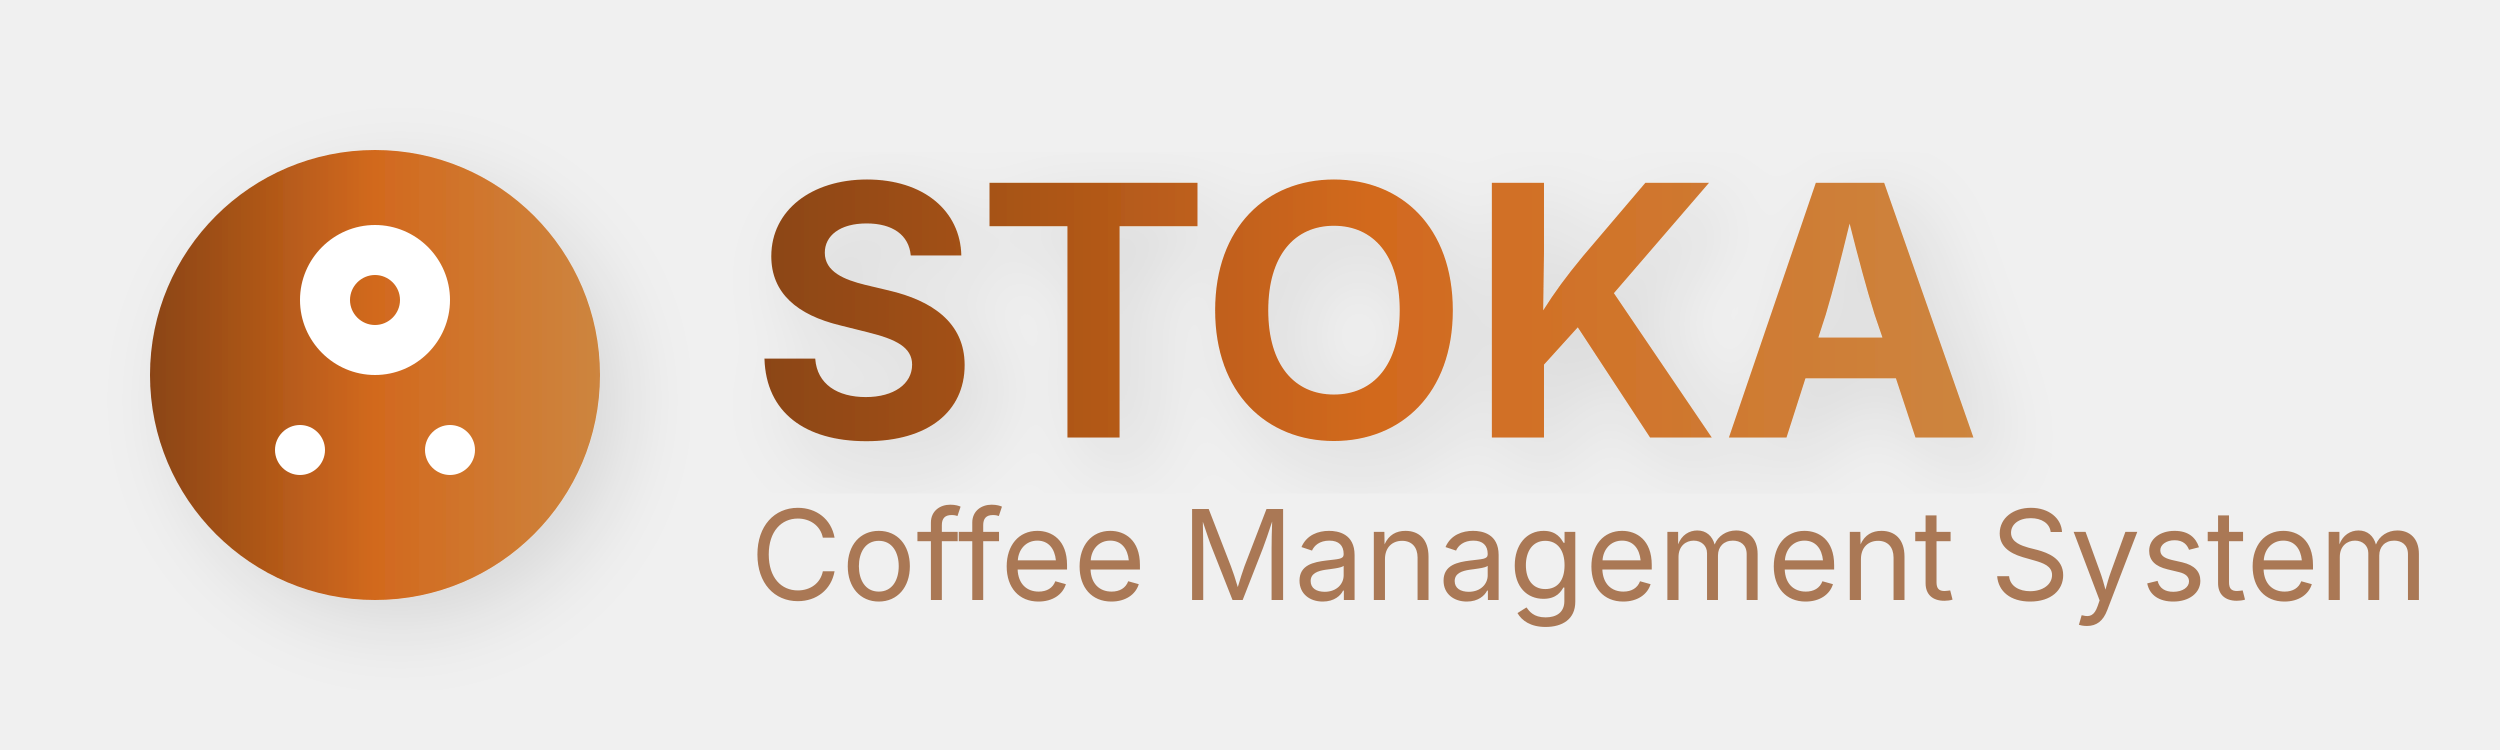
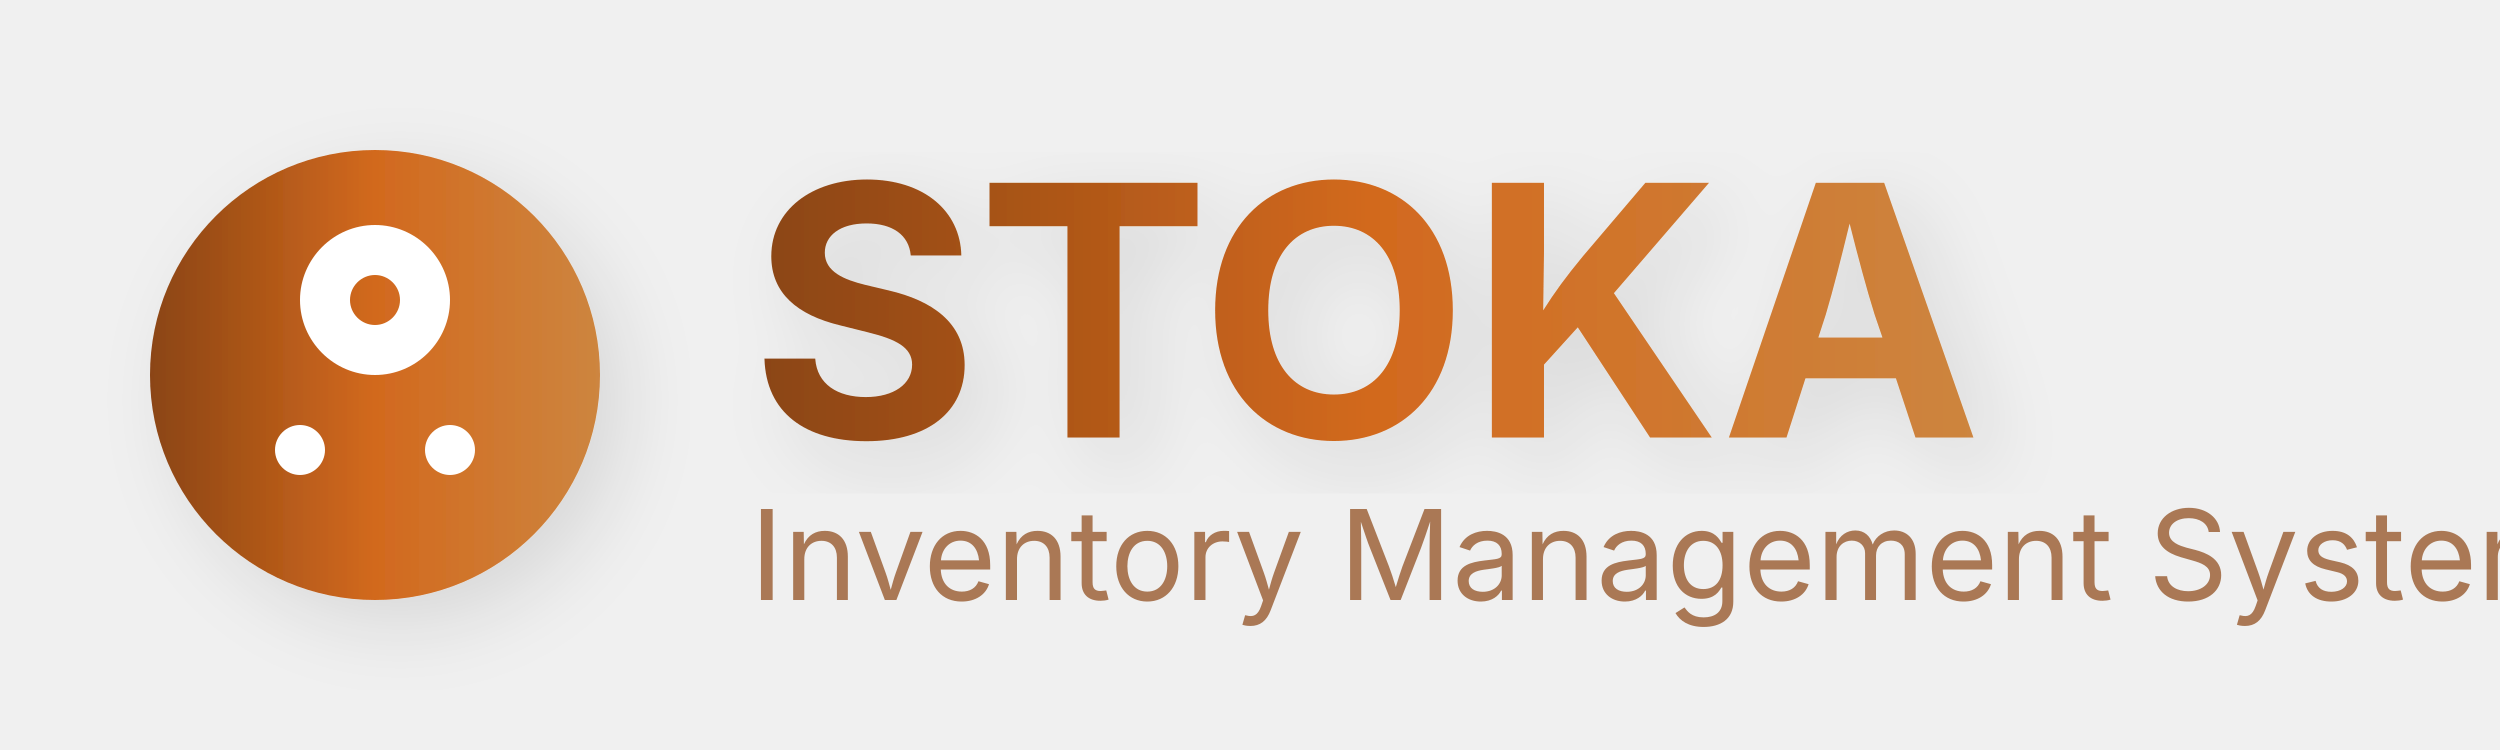
<svg xmlns="http://www.w3.org/2000/svg" width="200" height="60" viewBox="0 0 200 60" fill="none">
  <defs>
    <linearGradient id="logoGradient" x1="0%" y1="0%" x2="100%" y2="0%">
      <stop offset="0%" style="stop-color:#8B4513;stop-opacity:1" />
      <stop offset="50%" style="stop-color:#D2691E;stop-opacity:1" />
      <stop offset="100%" style="stop-color:#CD853F;stop-opacity:1" />
    </linearGradient>
    <filter id="shadow" x="-20%" y="-20%" width="140%" height="140%">
      <feDropShadow dx="2" dy="2" stdDeviation="3" flood-color="#000000" flood-opacity="0.1" />
    </filter>
  </defs>
  <g transform="translate(10,10)">
    <circle cx="20" cy="20" r="18" fill="url(#logoGradient)" filter="url(#shadow)" />
    <path fill="white" d="M20 8c-3.3 0-6 2.7-6 6s2.7 6 6 6 6-2.7 6-6-2.7-6-6-6zm0 8c-1.1 0-2-0.9-2-2s0.9-2 2-2 2 0.9 2 2-0.9 2-2 2z" />
    <path fill="white" d="M14 24c-1.1 0-2 0.9-2 2s0.9 2 2 2 2-0.9 2-2-0.9-2-2-2zm0 2c0 0 0 0 0 0z" />
    <path fill="white" d="M26 24c-1.1 0-2 0.9-2 2s0.9 2 2 2 2-0.9 2-2-0.9-2-2-2zm0 2c0 0 0 0 0 0z" />
  </g>
  <text x="60" y="35" font-family="Inter, Arial, sans-serif" font-size="28" font-weight="700" fill="url(#logoGradient)" filter="url(#shadow)">STOKA</text>
-   <text x="60" y="48" font-family="Inter, Arial, sans-serif" font-size="10" font-weight="400" fill="#8B4513" opacity="0.7">Coffee Management System</text>
+   <text x="60" y="48" font-family="Inter, Arial, sans-serif" font-size="10" font-weight="400" fill="#8B4513" opacity="0.7">Inventory Management System</text>
</svg>
